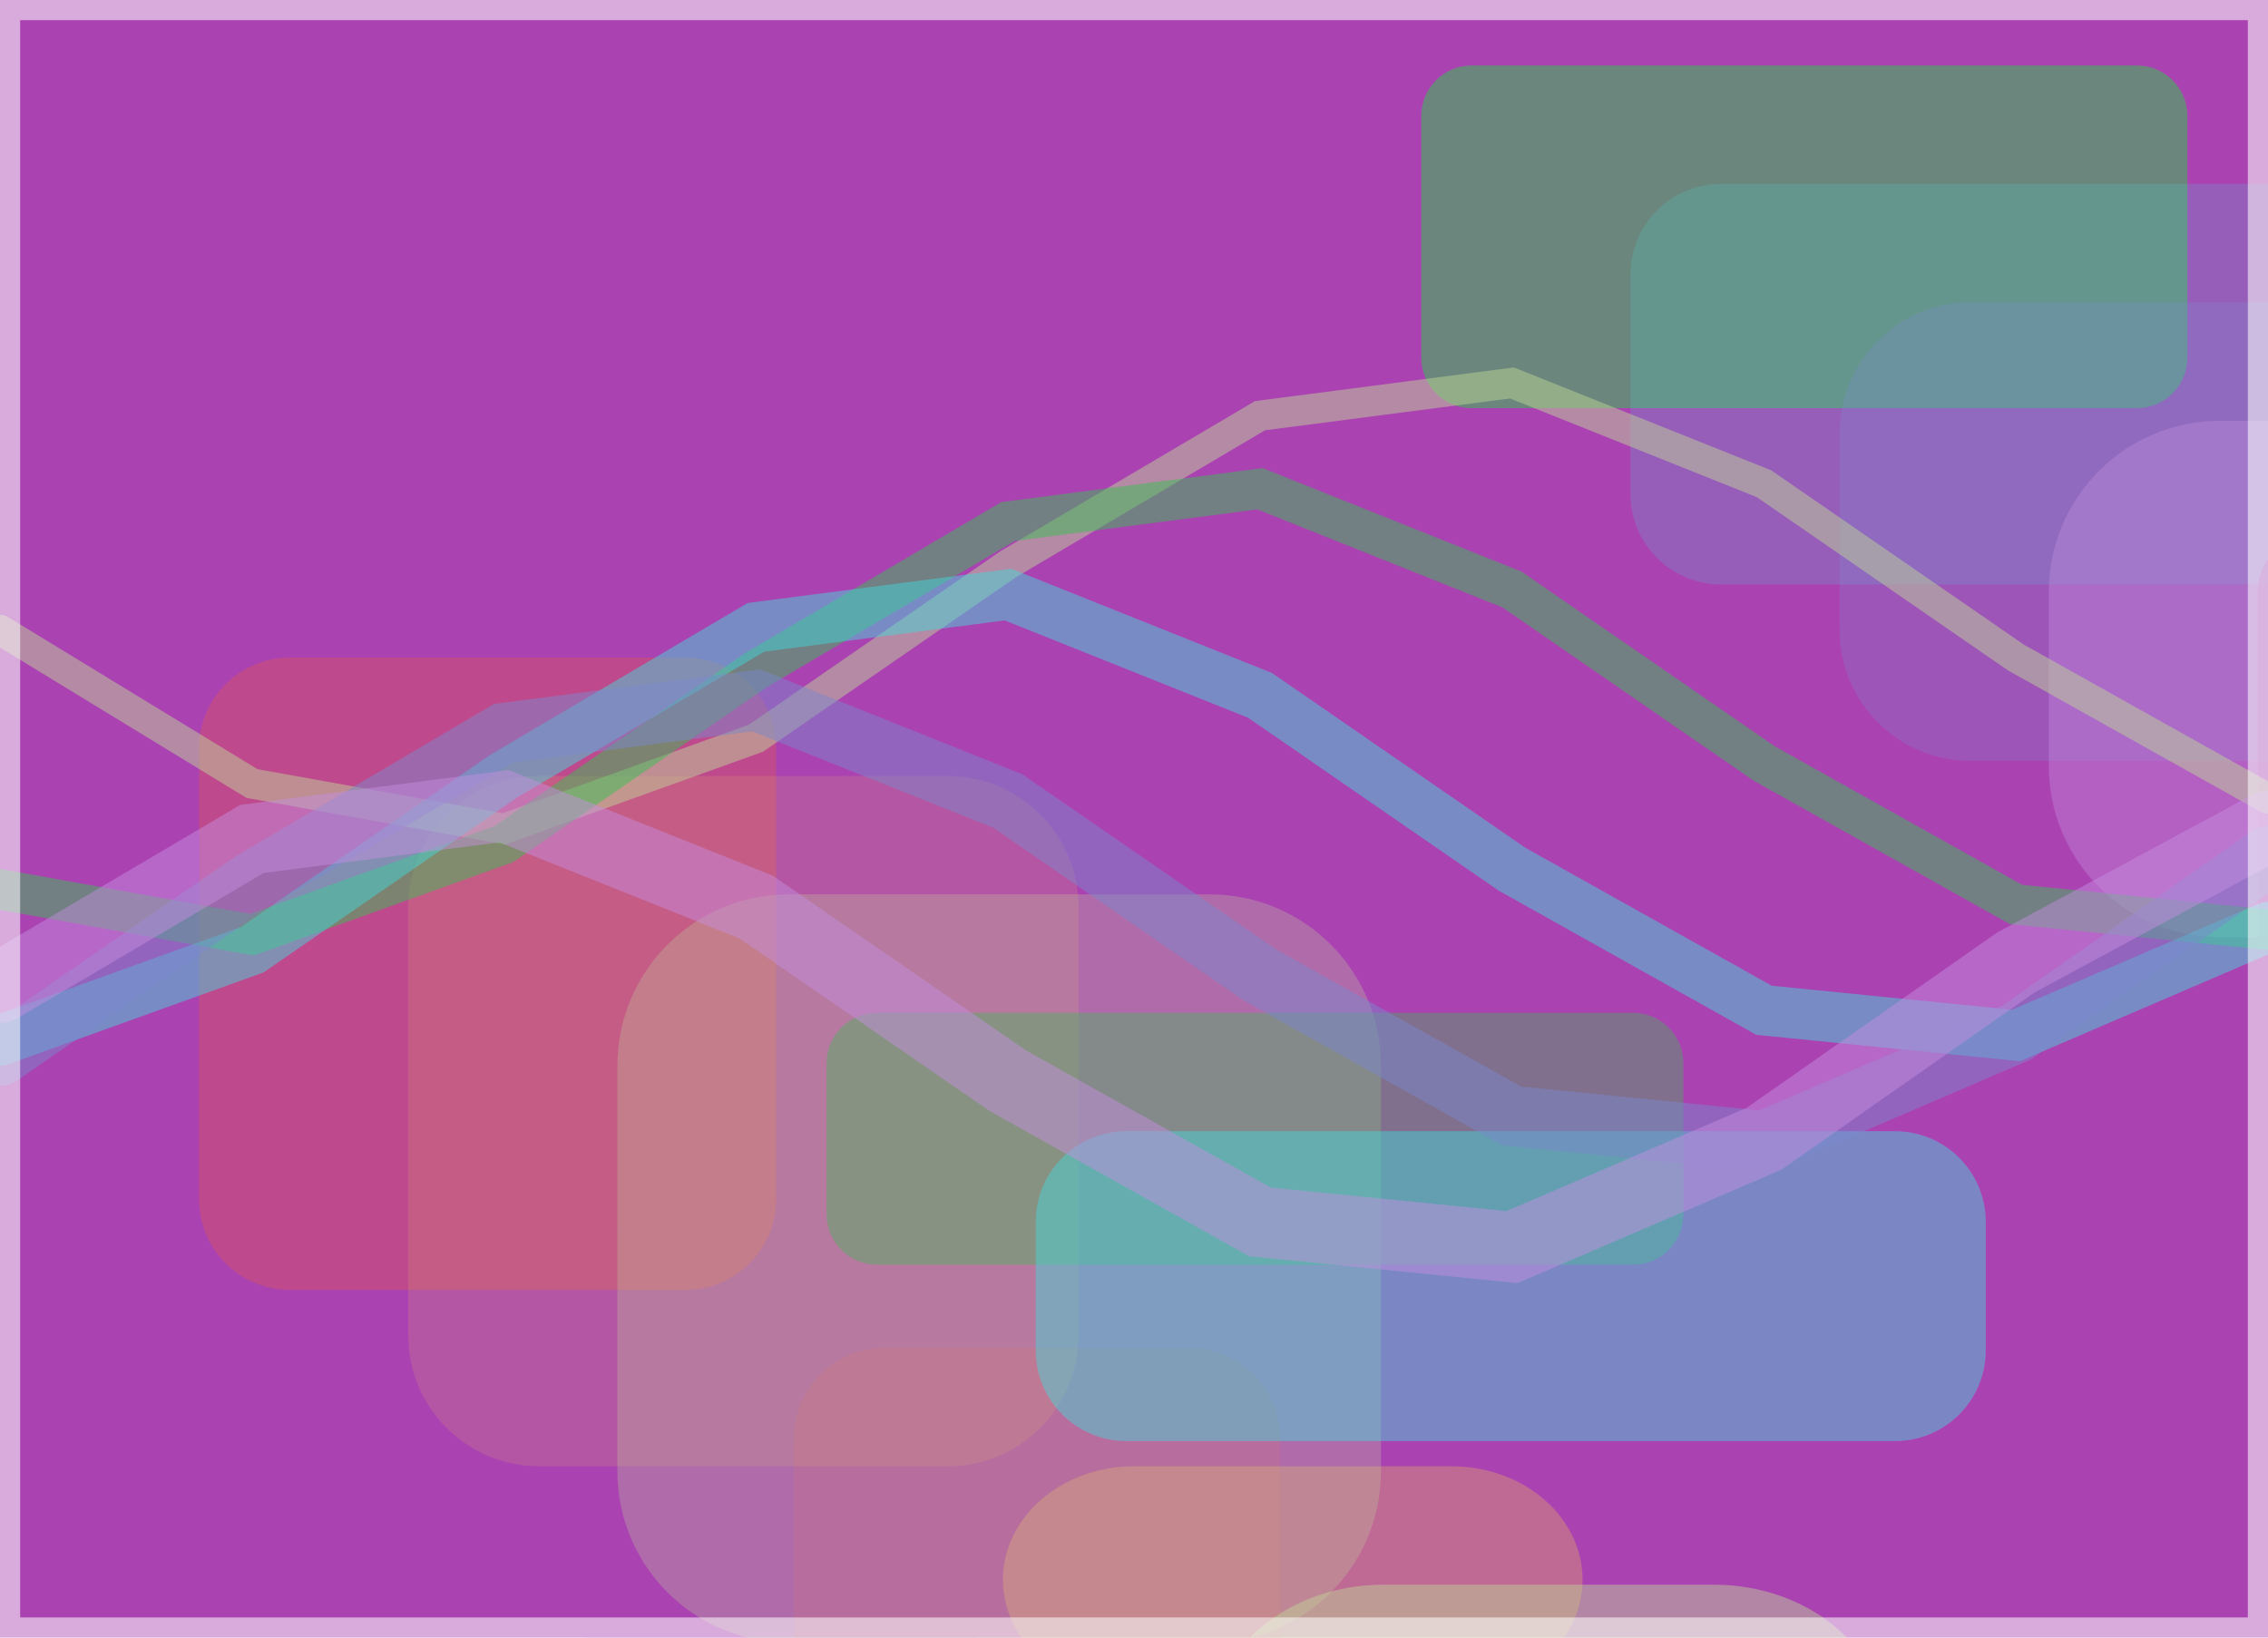
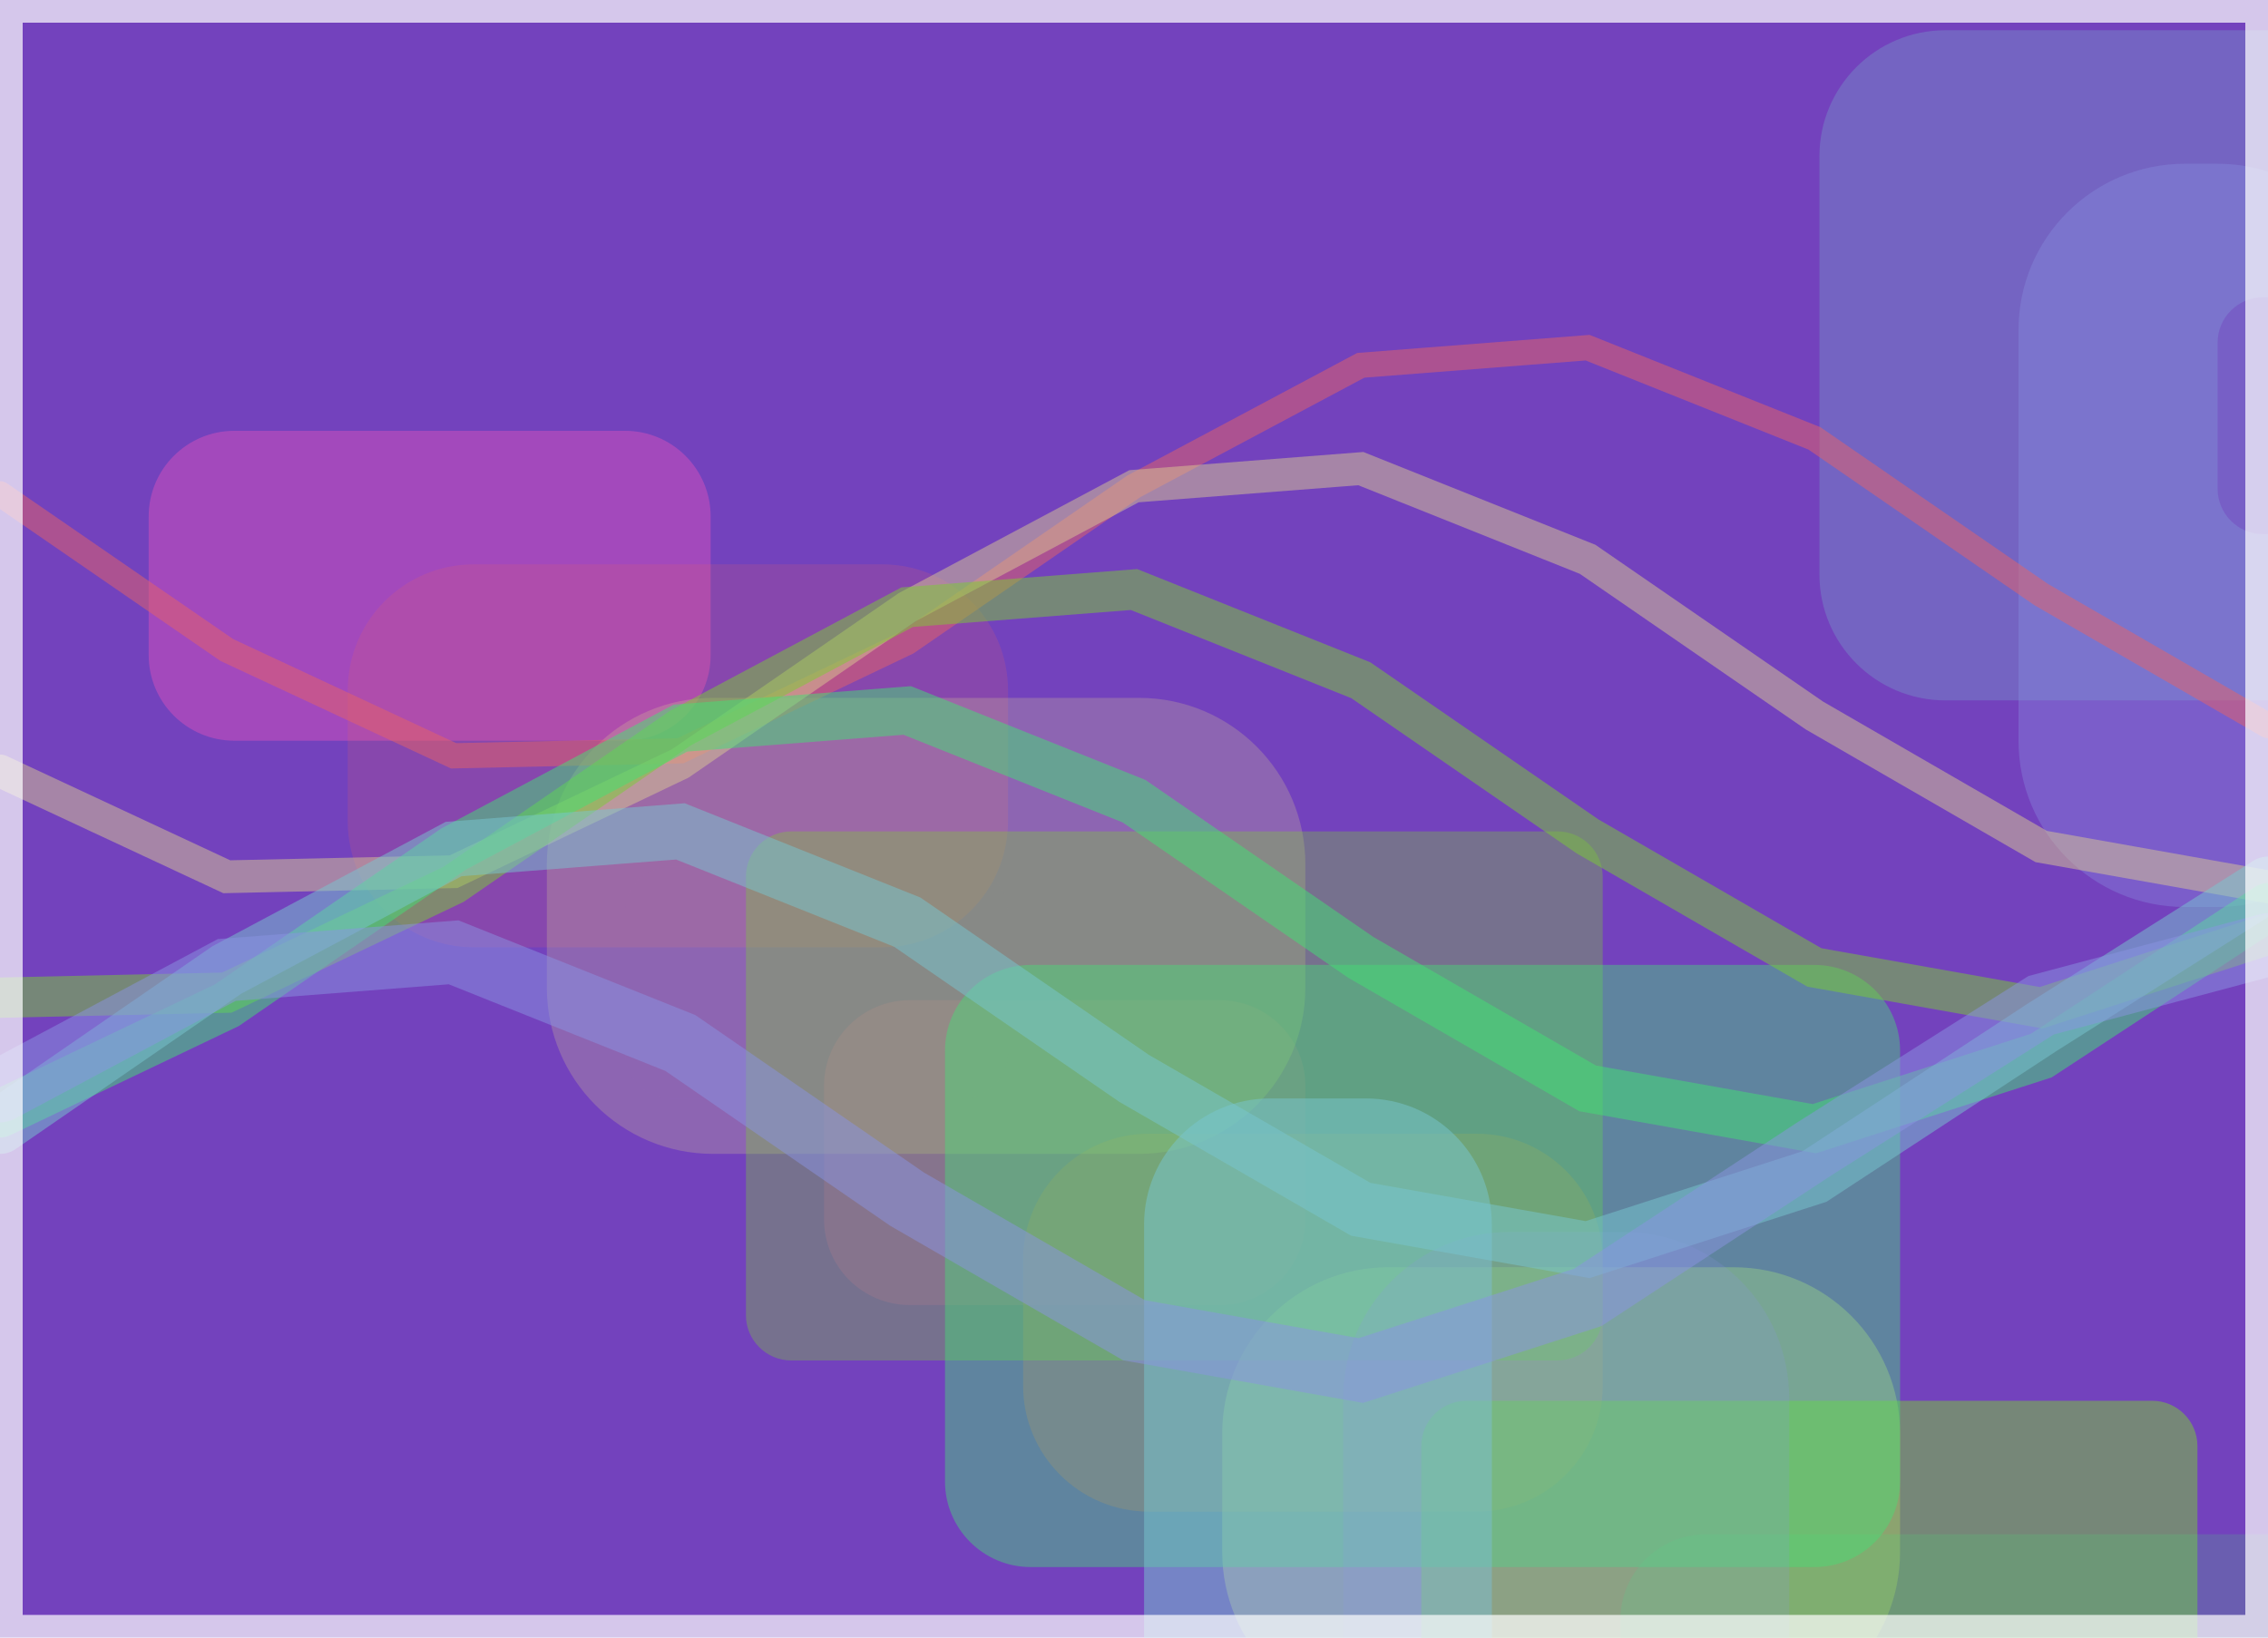
<svg xmlns="http://www.w3.org/2000/svg" viewBox="0 0 900 650" role="img" aria-label="Rose Valley Mist abstract painting">
-   <rect width="900" height="650" fill="hsl(296, 45%, 48%)" />
-   <rect x="232" y="488" width="156" height="264" rx="20" fill="hsl(296, 45%, 48%)" opacity="0.18" />
-   <rect x="315" y="535" width="193" height="287" rx="36" fill="hsl(345, 57%, 56%)" opacity="0.27" />
-   <rect x="398" y="582" width="230" height="90" rx="52" fill="hsl(34, 69%, 64%)" opacity="0.36" />
-   <rect x="481" y="629" width="267" height="113" rx="68" fill="hsl(83, 45%, 72%)" opacity="0.45" />
-   <rect x="564" y="26" width="304" height="136" rx="20" fill="hsl(132, 57%, 48%)" opacity="0.54" />
-   <rect x="647" y="73" width="341" height="159" rx="36" fill="hsl(181, 69%, 56%)" opacity="0.18" />
-   <rect x="730" y="120" width="378" height="182" rx="52" fill="hsl(230, 45%, 64%)" opacity="0.27" />
-   <rect x="813" y="167" width="155" height="205" rx="68" fill="hsl(279, 57%, 72%)" opacity="0.36" />
-   <rect x="896" y="214" width="192" height="228" rx="20" fill="hsl(296, 45%, 48%)" opacity="0.45" />
-   <rect x="79" y="261" width="229" height="251" rx="36" fill="hsl(345, 57%, 56%)" opacity="0.54" />
-   <rect x="162" y="308" width="266" height="274" rx="52" fill="hsl(34, 69%, 64%)" opacity="0.18" />
-   <rect x="245" y="355" width="303" height="297" rx="68" fill="hsl(83, 45%, 72%)" opacity="0.27" />
-   <rect x="328" y="402" width="340" height="100" rx="20" fill="hsl(132, 57%, 48%)" opacity="0.36" />
-   <rect x="411" y="449" width="377" height="123" rx="36" fill="hsl(181, 69%, 56%)" opacity="0.45" />
-   <polyline points="0,250 100,311 200,329 300,293 400,224 500,165 600,152 700,192 800,261 900,317" fill="none" stroke="hsl(83, 45%, 72%)" stroke-width="12" opacity="0.48" stroke-linecap="round" />
-   <polyline points="0,353 100,371 200,335 300,266 400,207 500,194 600,234 700,303 800,359 900,369" fill="none" stroke="hsl(132, 57%, 48%)" stroke-width="16" opacity="0.48" stroke-linecap="round" />
-   <polyline points="0,413 100,377 200,308 300,249 400,236 500,276 600,345 700,401 800,411 900,368" fill="none" stroke="hsl(181, 69%, 56%)" stroke-width="20" opacity="0.48" stroke-linecap="round" />
-   <polyline points="0,419 100,350 200,291 300,278 400,318 500,387 600,443 700,453 800,410 900,340" fill="none" stroke="hsl(230, 45%, 64%)" stroke-width="24" opacity="0.48" stroke-linecap="round" />
-   <polyline points="0,392 100,333 200,320 300,360 400,429 500,485 600,495 700,452 800,382 900,328" fill="none" stroke="hsl(279, 57%, 72%)" stroke-width="28" opacity="0.48" stroke-linecap="round" />
-   <rect x="0" y="0" width="900" height="650" fill="none" stroke="rgba(255,255,255,.55)" stroke-width="16" />
+   <rect width="900" height="650" fill="hsl(264, 48%, 50%)" />
+   <rect x="248" y="344" width="152" height="92" rx="18" fill="hsl(264, 48%, 50%)" opacity="0.18" />
+   <rect x="327" y="397" width="191" height="121" rx="34" fill="hsl(311, 60%, 57%)" opacity="0.26" />
+   <rect x="406" y="450" width="230" height="150" rx="50" fill="hsl(358, 72%, 64%)" opacity="0.34" />
+   <rect x="485" y="503" width="269" height="179" rx="66" fill="hsl(45, 48%, 71%)" opacity="0.42" />
+   <rect x="564" y="556" width="308" height="208" rx="18" fill="hsl(92, 60%, 50%)" opacity="0.50" />
+   <rect x="643" y="609" width="347" height="237" rx="34" fill="hsl(139, 72%, 57%)" opacity="0.18" />
+   <rect x="722" y="12" width="386" height="266" rx="50" fill="hsl(186, 48%, 64%)" opacity="0.26" />
+   <rect x="801" y="65" width="145" height="295" rx="66" fill="hsl(233, 60%, 71%)" opacity="0.34" />
+   <rect x="880" y="118" width="184" height="94" rx="18" fill="hsl(264, 48%, 50%)" opacity="0.42" />
+   <rect x="59" y="171" width="223" height="123" rx="34" fill="hsl(311, 60%, 57%)" opacity="0.50" />
+   <rect x="138" y="224" width="262" height="152" rx="50" fill="hsl(358, 72%, 64%)" opacity="0.18" />
+   <rect x="217" y="277" width="301" height="181" rx="66" fill="hsl(45, 48%, 71%)" opacity="0.26" />
+   <rect x="296" y="330" width="340" height="210" rx="18" fill="hsl(92, 60%, 50%)" opacity="0.34" />
+   <rect x="375" y="383" width="379" height="239" rx="34" fill="hsl(139, 72%, 57%)" opacity="0.42" />
+   <rect x="454" y="436" width="138" height="268" rx="50" fill="hsl(186, 48%, 64%)" opacity="0.50" />
+   <rect x="533" y="489" width="177" height="297" rx="66" fill="hsl(233, 60%, 71%)" opacity="0.18" />
+   <polyline points="0,196 90,258 180,300 270,298 360,255 450,193 540,145 630,138 720,174 810,236 900,288" fill="none" stroke="hsl(358, 72%, 64%)" stroke-width="10" opacity="0.5" stroke-linecap="round" />
+   <polyline points="0,306 90,348 180,346 270,303 360,241 450,193 540,186 630,222 720,284 810,336 900,352" fill="none" stroke="hsl(45, 48%, 71%)" stroke-width="13" opacity="0.5" stroke-linecap="round" />
+   <polyline points="0,396 90,394 180,351 270,289 360,241 450,234 540,270 630,332 720,384 810,400 900,371" fill="none" stroke="hsl(92, 60%, 50%)" stroke-width="16" opacity="0.5" stroke-linecap="round" />
+   <polyline points="0,442 90,399 180,337 270,289 360,282 450,318 540,380 630,432 720,448 810,419 900,360" fill="none" stroke="hsl(139, 72%, 57%)" stroke-width="19" opacity="0.5" stroke-linecap="round" />
+   <polyline points="0,447 90,385 180,337 270,330 360,366 450,428 540,480 630,496 720,467 810,408 900,351" fill="none" stroke="hsl(186, 48%, 64%)" stroke-width="22" opacity="0.5" stroke-linecap="round" />
+   <polyline points="0,433 90,385 180,378 270,414 360,476 450,528 540,544 630,515 720,456 810,399 900,375" fill="none" stroke="hsl(233, 60%, 71%)" stroke-width="25" opacity="0.5" stroke-linecap="round" />
+   <rect x="0" y="0" width="900" height="650" fill="none" stroke="rgba(255,255,255,.7)" stroke-width="18" />
</svg>
